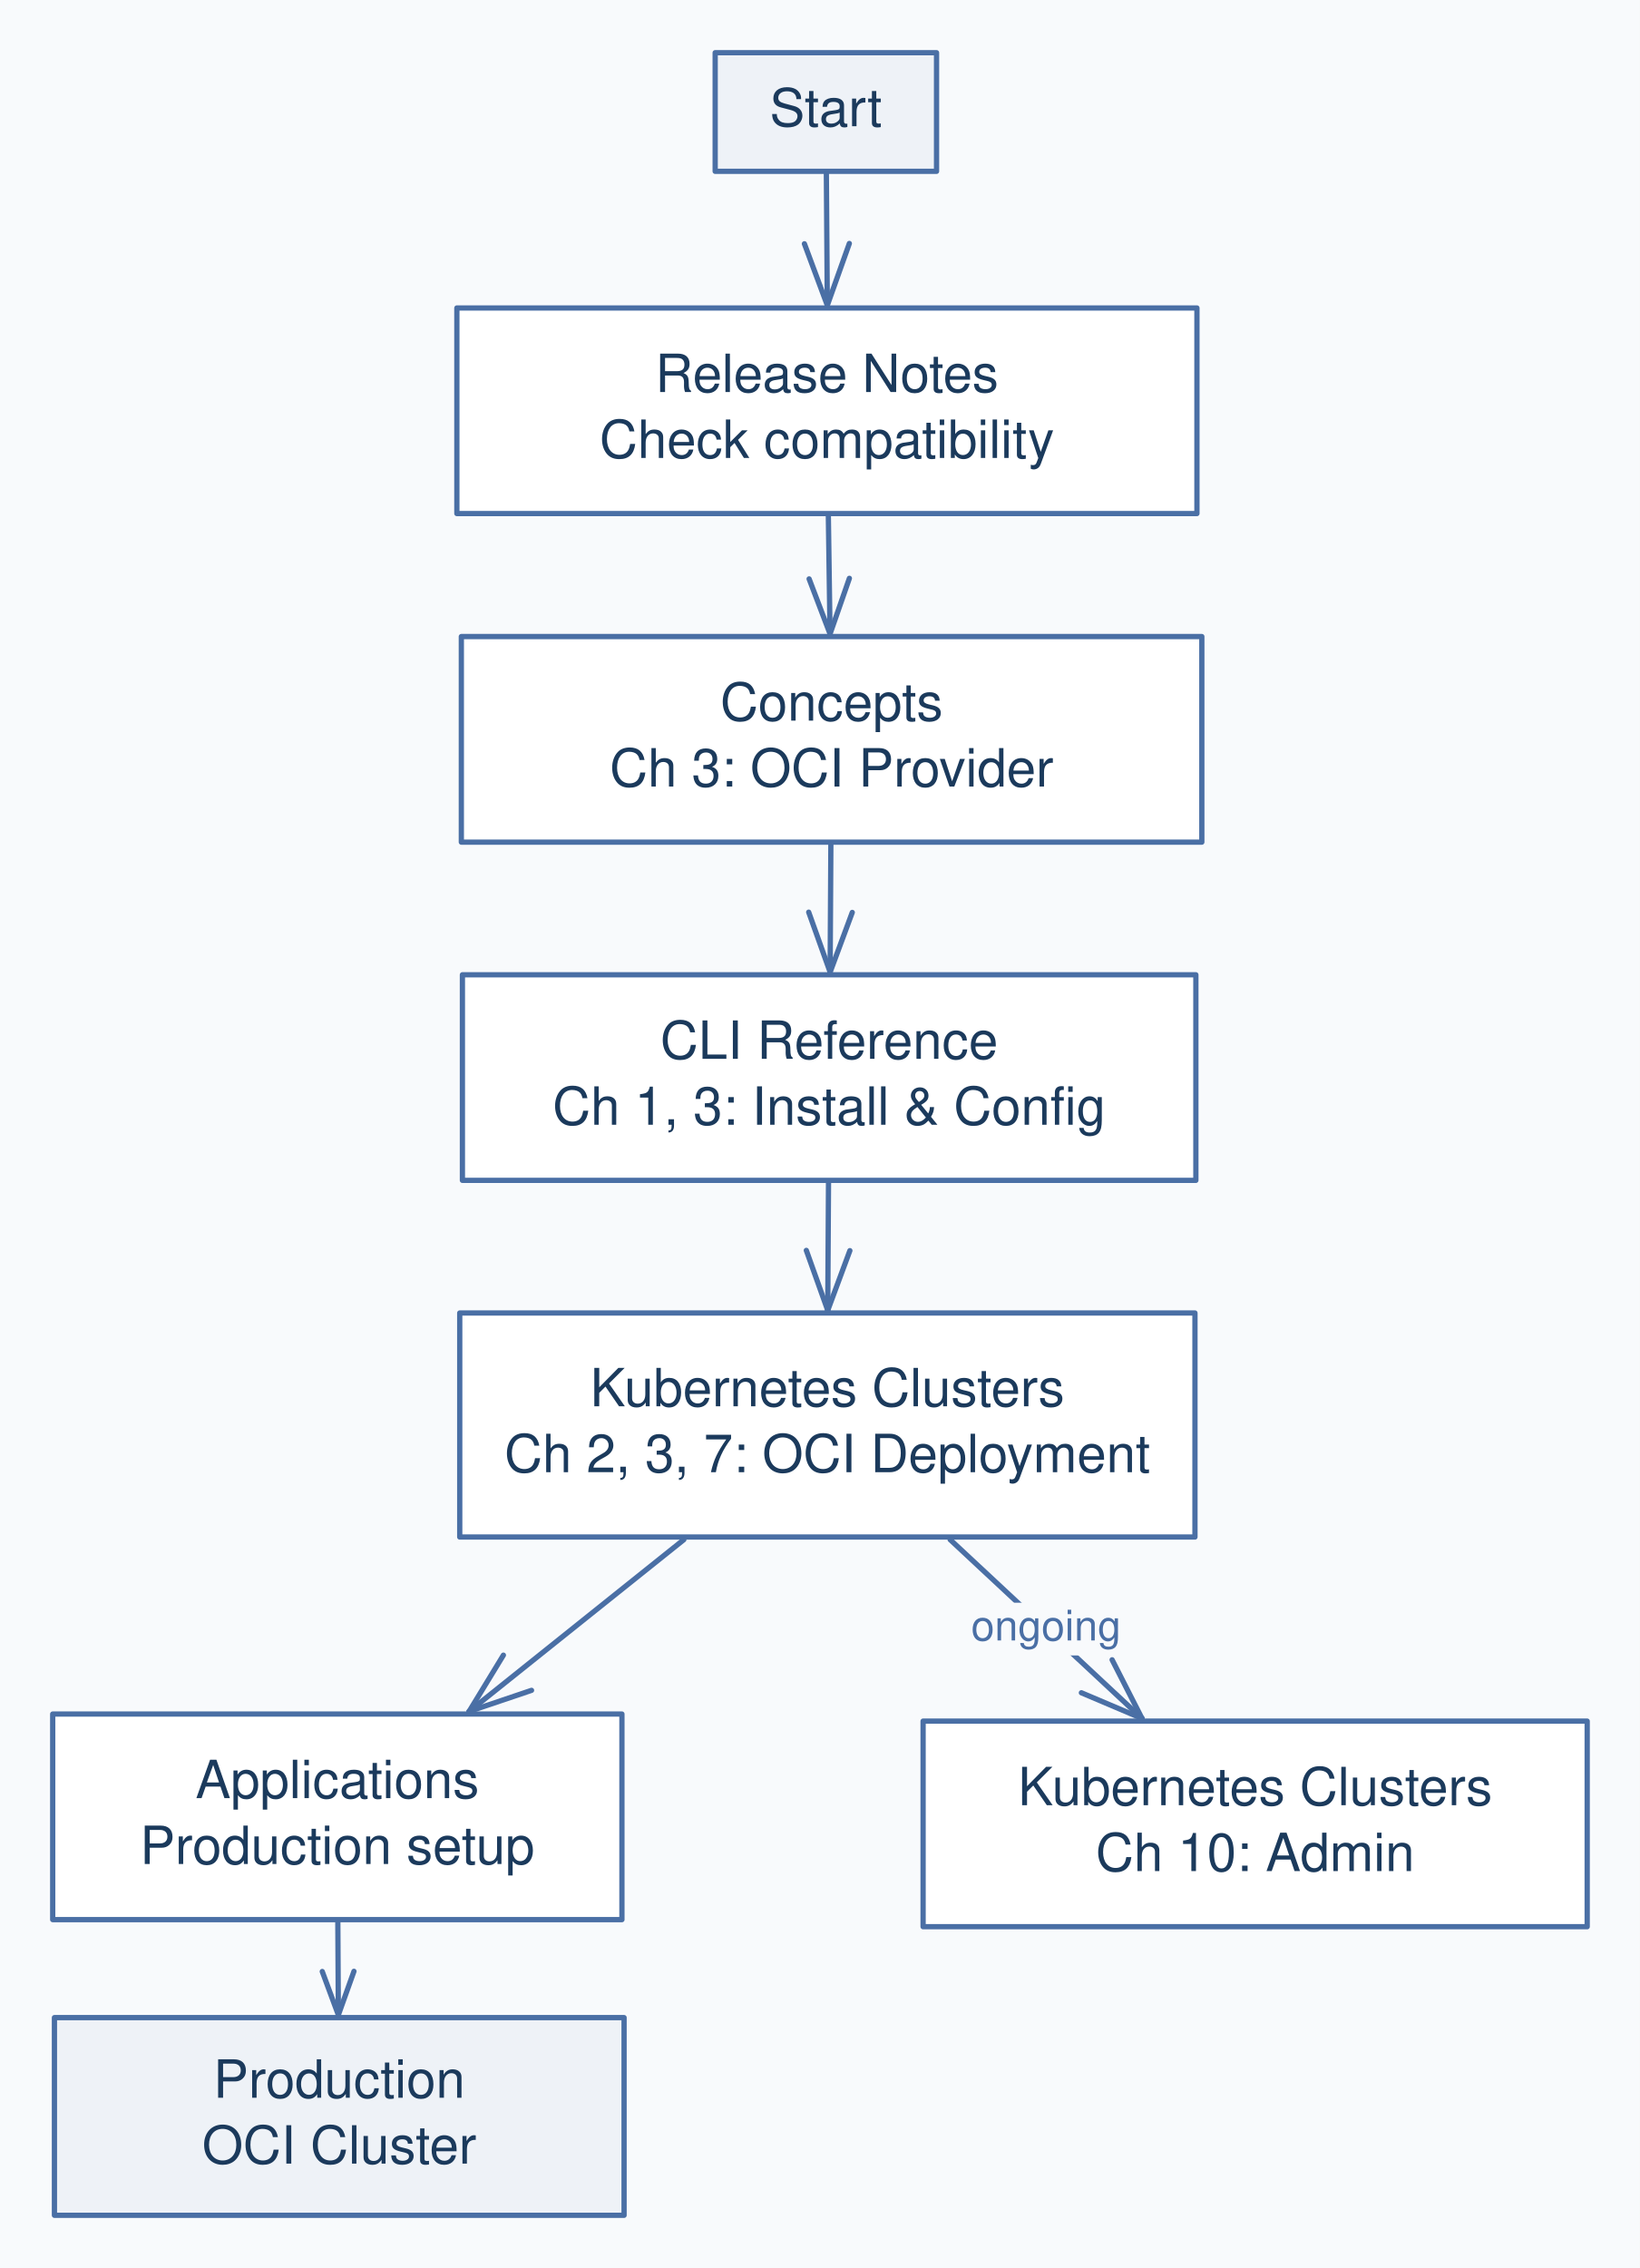
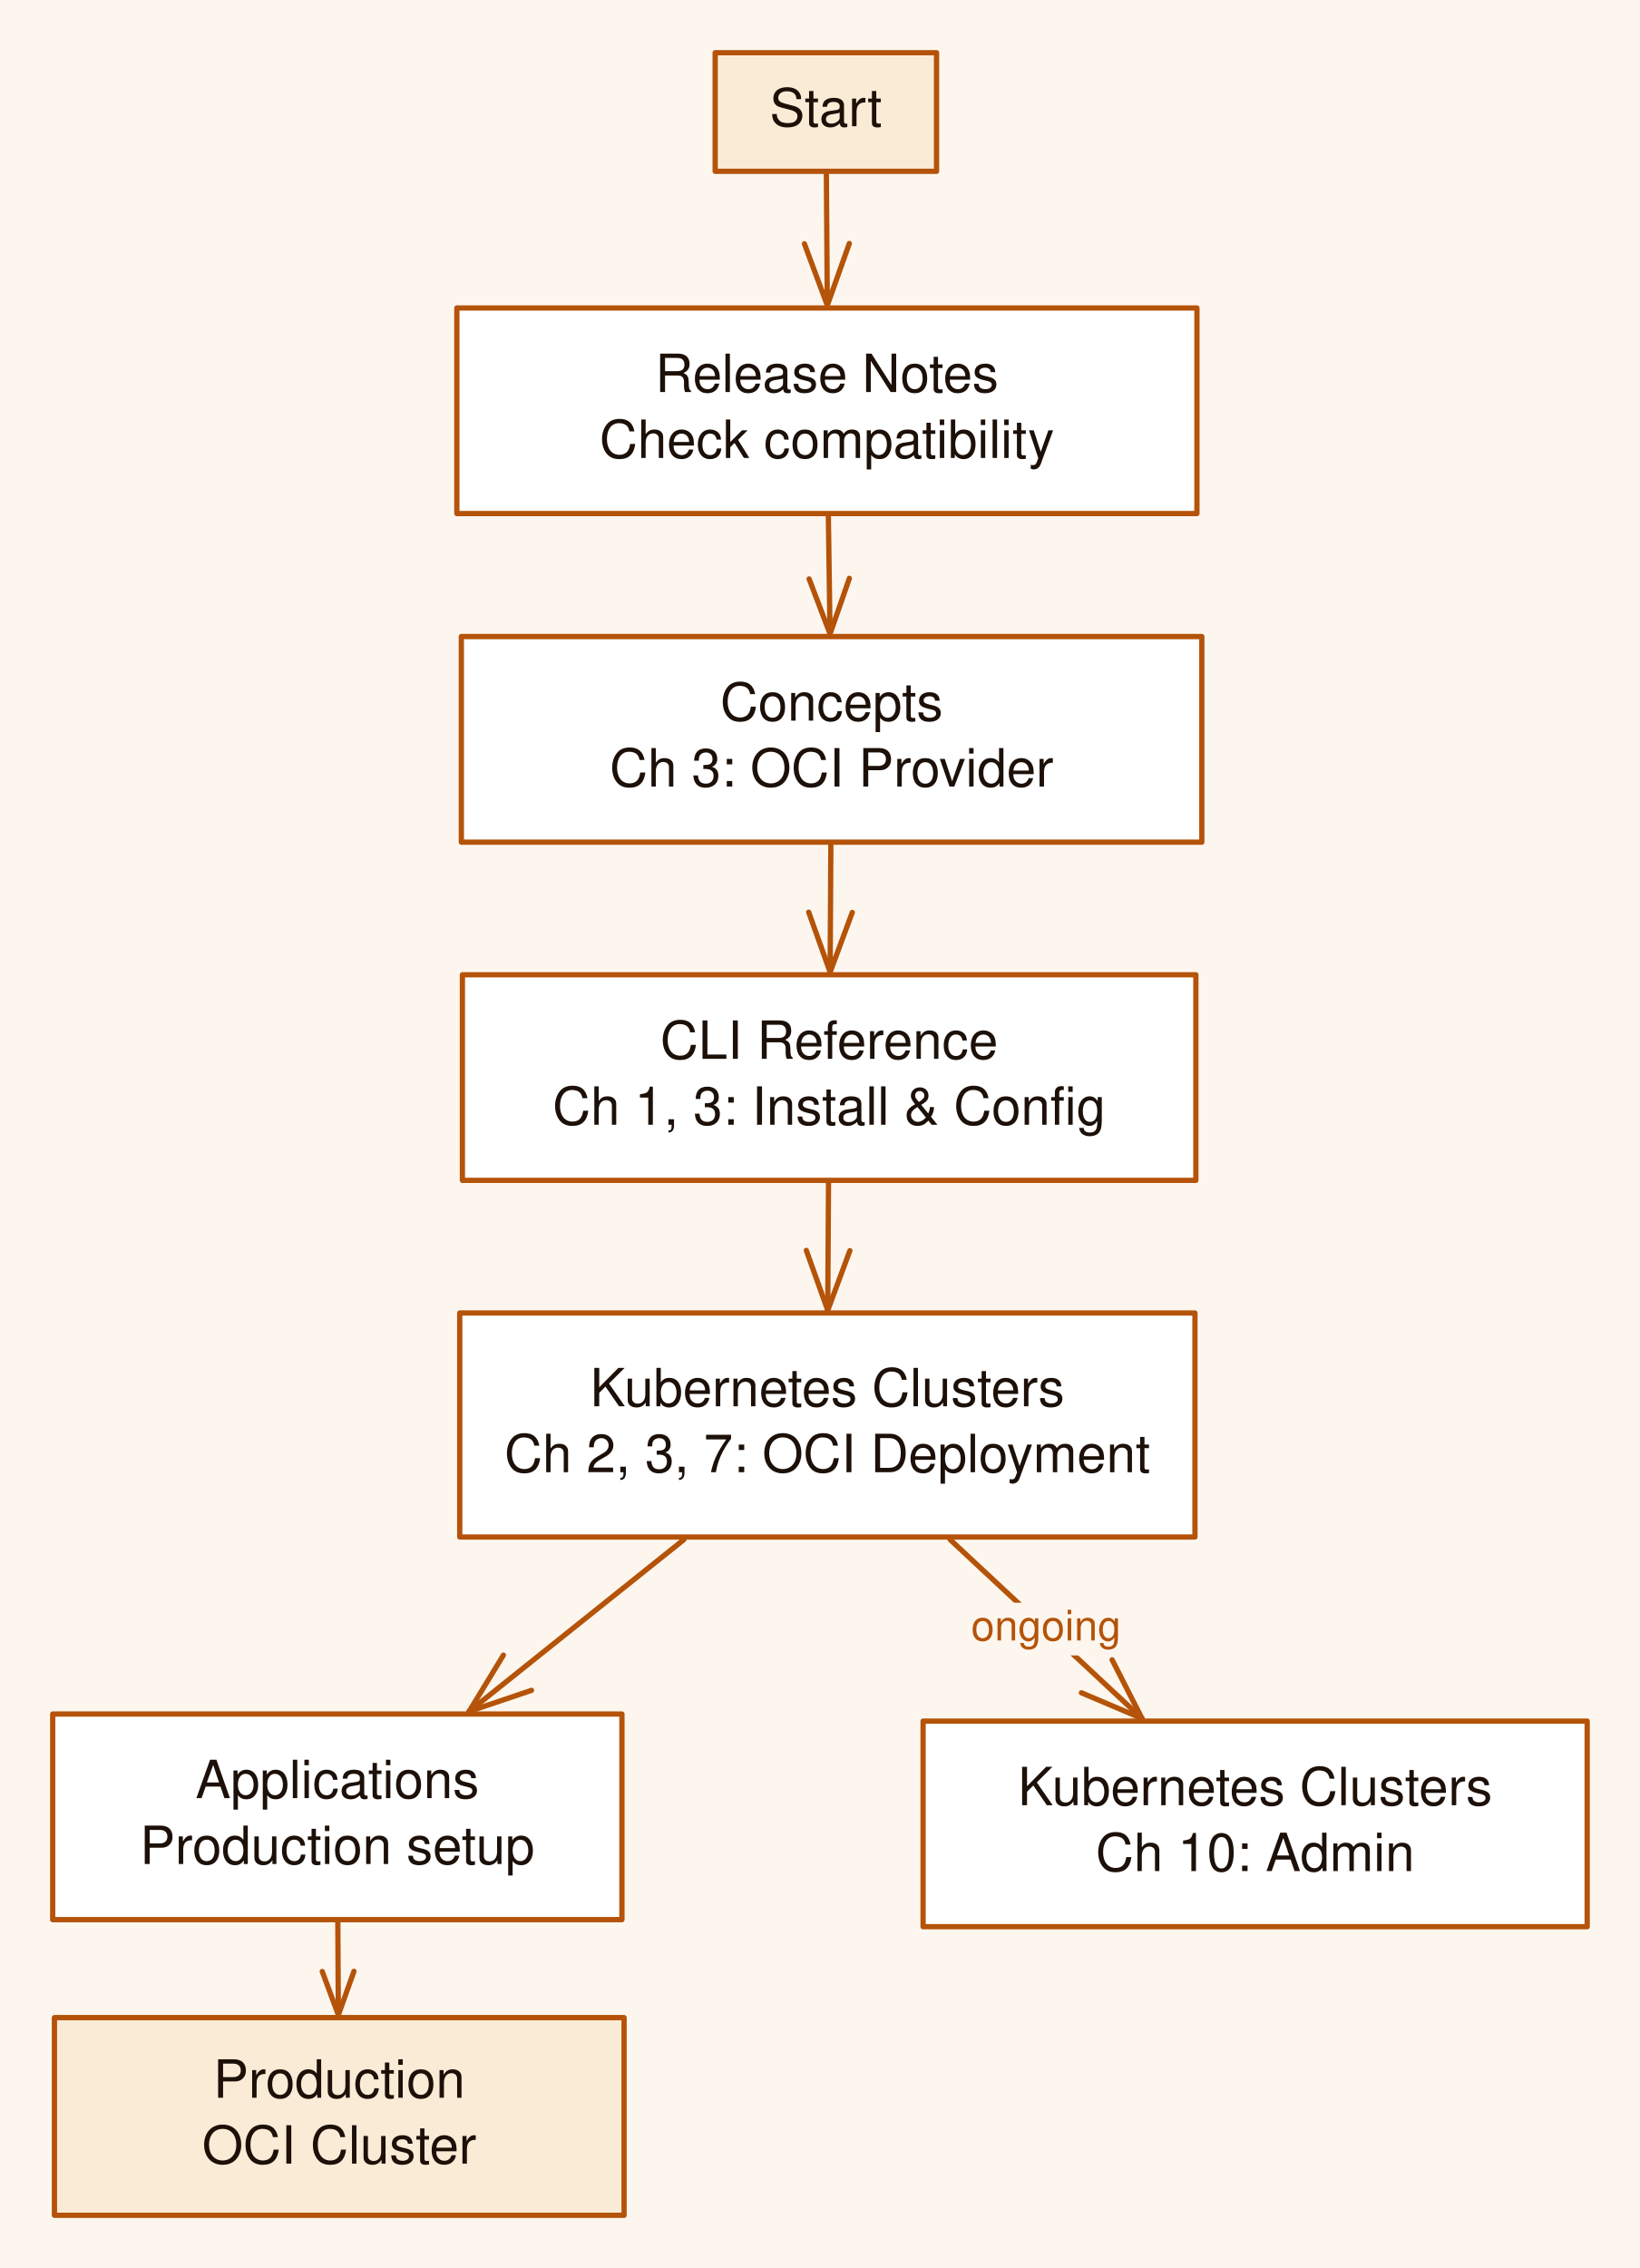
<svg xmlns="http://www.w3.org/2000/svg" version="1.1" viewBox="0 0 622.28 860.508" width="622.28" height="860.508">
  <defs>
    <style class="style-fonts">
      </style>
  </defs>
-   <rect x="0" y="0" width="622.28" height="860.508" fill="#F8FAFC" />
+   <rect x="0" y="0" width="622.28" height="860.508" fill="#fdf6ee" />
  <g stroke-linecap="round" transform="translate(271.3833 20) rotate(0 42 22.5)">
-     <path d="M0 0 L84 0 L84 45 L0 45" stroke="none" stroke-width="0" fill="#EEF2F7" />
-     <path d="M0 0 C30.1 0, 60.2 0, 84 0 M0 0 C27.13 0, 54.26 0, 84 0 M84 0 C84 13.28, 84 26.56, 84 45 M84 0 C84 17.94, 84 35.87, 84 45 M84 45 C56.3 45, 28.6 45, 0 45 M84 45 C61.53 45, 39.06 45, 0 45 M0 45 C0 34.38, 0 23.77, 0 0 M0 45 C0 30.43, 0 15.87, 0 0" stroke="#4A6FA5" stroke-width="2" fill="none" />
+     <path d="M0 0 L84 0 L84 45 L0 45" stroke="none" stroke-width="0" fill="#faebd7" />
+     <path d="M0 0 C30.1 0, 60.2 0, 84 0 M0 0 C27.13 0, 54.26 0, 84 0 M84 0 C84 13.28, 84 26.56, 84 45 M84 0 C84 17.94, 84 35.87, 84 45 M84 45 C56.3 45, 28.6 45, 0 45 M84 45 C61.53 45, 39.06 45, 0 45 M0 45 C0 34.38, 0 23.77, 0 0 M0 45 C0 30.43, 0 15.87, 0 0" stroke="#b45309" stroke-width="2" fill="none" />
  </g>
  <g transform="translate(283.3833 30) rotate(0 30 12.5)">
-     <text x="30" y="17.9" font-family="Helvetica, Segoe UI Emoji" font-size="20px" fill="#1B3A5C" text-anchor="middle" style="white-space: pre;" direction="ltr" dominant-baseline="alphabetic">Start</text>
+     <text x="30" y="17.9" font-family="Helvetica, Segoe UI Emoji" font-size="20px" fill="#1c1008" text-anchor="middle" style="white-space: pre;" direction="ltr" dominant-baseline="alphabetic">Start</text>
  </g>
  <g stroke-linecap="round" transform="translate(173.361 116.8489) rotate(0 140.4141 39)">
    <path d="M0 0 L280.83 0 L280.83 78 L0 78" stroke="none" stroke-width="0" fill="#FFFFFF" />
-     <path d="M0 0 C57.49 0, 114.98 0, 280.83 0 M0 0 C87.36 0, 174.72 0, 280.83 0 M280.83 0 C280.83 16.58, 280.83 33.17, 280.83 78 M280.83 0 C280.83 15.84, 280.83 31.69, 280.83 78 M280.83 78 C219.6 78, 158.37 78, 0 78 M280.83 78 C199.7 78, 118.56 78, 0 78 M0 78 C0 55.92, 0 33.84, 0 0 M0 78 C0 61.26, 0 44.51, 0 0" stroke="#4A6FA5" stroke-width="2" fill="none" />
+     <path d="M0 0 C57.49 0, 114.98 0, 280.83 0 M0 0 C87.36 0, 174.72 0, 280.83 0 M280.83 0 C280.83 16.58, 280.83 33.17, 280.83 78 M280.83 0 C280.83 15.84, 280.83 31.69, 280.83 78 M280.83 78 C219.6 78, 158.37 78, 0 78 M280.83 78 C199.7 78, 118.56 78, 0 78 M0 78 C0 55.92, 0 33.84, 0 0 M0 78 C0 61.26, 0 44.51, 0 0" stroke="#b45309" stroke-width="2" fill="none" />
  </g>
  <g transform="translate(227.6325 130.8489) rotate(0 86.14258 25)">
-     <text x="86.143" y="17.9" font-family="Helvetica, Segoe UI Emoji" font-size="20px" fill="#1B3A5C" text-anchor="middle" style="white-space: pre;" direction="ltr" dominant-baseline="alphabetic">Release Notes</text>
-     <text x="86.143" y="42.9" font-family="Helvetica, Segoe UI Emoji" font-size="20px" fill="#1B3A5C" text-anchor="middle" style="white-space: pre;" direction="ltr" dominant-baseline="alphabetic">Check compatibility</text>
+     <text x="86.143" y="17.9" font-family="Helvetica, Segoe UI Emoji" font-size="20px" fill="#1c1008" text-anchor="middle" style="white-space: pre;" direction="ltr" dominant-baseline="alphabetic">Release Notes</text>
+     <text x="86.143" y="42.9" font-family="Helvetica, Segoe UI Emoji" font-size="20px" fill="#1c1008" text-anchor="middle" style="white-space: pre;" direction="ltr" dominant-baseline="alphabetic">Check compatibility</text>
  </g>
  <g stroke-linecap="round" transform="translate(175.0602 241.5156) rotate(0 140.4948 39)">
    <path d="M0 0 L280.99 0 L280.99 78 L0 78" stroke="none" stroke-width="0" fill="#FFFFFF" />
-     <path d="M0 0 C57.81 0, 115.62 0, 280.99 0 M0 0 C59.35 0, 118.7 0, 280.99 0 M280.99 0 C280.99 21.27, 280.99 42.55, 280.99 78 M280.99 0 C280.99 22.51, 280.99 45.01, 280.99 78 M280.99 78 C181.27 78, 81.56 78, 0 78 M280.99 78 C210.7 78, 140.42 78, 0 78 M0 78 C0 58.23, 0 38.45, 0 0 M0 78 C0 59.19, 0 40.38, 0 0" stroke="#4A6FA5" stroke-width="2" fill="none" />
+     <path d="M0 0 C57.81 0, 115.62 0, 280.99 0 M0 0 C59.35 0, 118.7 0, 280.99 0 M280.99 0 C280.99 21.27, 280.99 42.55, 280.99 78 M280.99 0 C280.99 22.51, 280.99 45.01, 280.99 78 M280.99 78 C181.27 78, 81.56 78, 0 78 M280.99 78 C210.7 78, 140.42 78, 0 78 M0 78 C0 58.23, 0 38.45, 0 0 M0 78 C0 59.19, 0 40.38, 0 0" stroke="#b45309" stroke-width="2" fill="none" />
  </g>
  <g transform="translate(231.0824 255.5156) rotate(0 84.47266 25)">
-     <text x="84.473" y="17.9" font-family="Helvetica, Segoe UI Emoji" font-size="20px" fill="#1B3A5C" text-anchor="middle" style="white-space: pre;" direction="ltr" dominant-baseline="alphabetic">Concepts</text>
-     <text x="84.473" y="42.9" font-family="Helvetica, Segoe UI Emoji" font-size="20px" fill="#1B3A5C" text-anchor="middle" style="white-space: pre;" direction="ltr" dominant-baseline="alphabetic">Ch 3: OCI Provider</text>
+     <text x="84.473" y="17.9" font-family="Helvetica, Segoe UI Emoji" font-size="20px" fill="#1c1008" text-anchor="middle" style="white-space: pre;" direction="ltr" dominant-baseline="alphabetic">Concepts</text>
+     <text x="84.473" y="42.9" font-family="Helvetica, Segoe UI Emoji" font-size="20px" fill="#1c1008" text-anchor="middle" style="white-space: pre;" direction="ltr" dominant-baseline="alphabetic">Ch 3: OCI Provider</text>
  </g>
  <g stroke-linecap="round" transform="translate(175.4672 369.8411) rotate(0 139.1615 39)">
    <path d="M0 0 L278.32 0 L278.32 78 L0 78" stroke="none" stroke-width="0" fill="#FFFFFF" />
-     <path d="M0 0 C88.47 0, 176.94 0, 278.32 0 M0 0 C78.24 0, 156.48 0, 278.32 0 M278.32 0 C278.32 30.55, 278.32 61.09, 278.32 78 M278.32 0 C278.32 22.95, 278.32 45.9, 278.32 78 M278.32 78 C214.9 78, 151.48 78, 0 78 M278.32 78 C184.51 78, 90.7 78, 0 78 M0 78 C0 49.52, 0 21.04, 0 0 M0 78 C0 55.93, 0 33.85, 0 0" stroke="#4A6FA5" stroke-width="2" fill="none" />
+     <path d="M0 0 C88.47 0, 176.94 0, 278.32 0 M0 0 C78.24 0, 156.48 0, 278.32 0 M278.32 0 C278.32 30.55, 278.32 61.09, 278.32 78 M278.32 0 C278.32 22.95, 278.32 45.9, 278.32 78 M278.32 78 C214.9 78, 151.48 78, 0 78 M278.32 78 C184.51 78, 90.7 78, 0 78 M0 78 C0 49.52, 0 21.04, 0 0 M0 78 C0 55.93, 0 33.85, 0 0" stroke="#b45309" stroke-width="2" fill="none" />
  </g>
  <g transform="translate(209.5749 383.8411) rotate(0 105.0537 25)">
-     <text x="105.054" y="17.9" font-family="Helvetica, Segoe UI Emoji" font-size="20px" fill="#1B3A5C" text-anchor="middle" style="white-space: pre;" direction="ltr" dominant-baseline="alphabetic">CLI Reference</text>
-     <text x="105.054" y="42.9" font-family="Helvetica, Segoe UI Emoji" font-size="20px" fill="#1B3A5C" text-anchor="middle" style="white-space: pre;" direction="ltr" dominant-baseline="alphabetic">Ch 1, 3: Install &amp; Config</text>
+     <text x="105.054" y="17.9" font-family="Helvetica, Segoe UI Emoji" font-size="20px" fill="#1c1008" text-anchor="middle" style="white-space: pre;" direction="ltr" dominant-baseline="alphabetic">CLI Reference</text>
+     <text x="105.054" y="42.9" font-family="Helvetica, Segoe UI Emoji" font-size="20px" fill="#1c1008" text-anchor="middle" style="white-space: pre;" direction="ltr" dominant-baseline="alphabetic">Ch 1, 3: Install &amp; Config</text>
  </g>
  <g stroke-linecap="round" transform="translate(174.4515 498.1666) rotate(0 139.4974 42.5)">
    <path d="M0 0 L278.99 0 L278.99 85 L0 85" stroke="none" stroke-width="0" fill="#FFFFFF" />
-     <path d="M0 0 C72.07 0, 144.14 0, 278.99 0 M0 0 C105.8 0, 211.59 0, 278.99 0 M278.99 0 C278.99 28.13, 278.99 56.25, 278.99 85 M278.99 0 C278.99 31.23, 278.99 62.47, 278.99 85 M278.99 85 C217.12 85, 155.24 85, 0 85 M278.99 85 C186.32 85, 93.64 85, 0 85 M0 85 C0 53.41, 0 21.82, 0 0 M0 85 C0 56.29, 0 27.58, 0 0" stroke="#4A6FA5" stroke-width="2" fill="none" />
+     <path d="M0 0 C72.07 0, 144.14 0, 278.99 0 M0 0 C105.8 0, 211.59 0, 278.99 0 M278.99 0 C278.99 28.13, 278.99 56.25, 278.99 85 M278.99 0 C278.99 31.23, 278.99 62.47, 278.99 85 M278.99 85 C217.12 85, 155.24 85, 0 85 M278.99 85 C186.32 85, 93.64 85, 0 85 M0 85 C0 53.41, 0 21.82, 0 0 M0 85 C0 56.29, 0 27.58, 0 0" stroke="#b45309" stroke-width="2" fill="none" />
  </g>
  <g transform="translate(191.1169 515.6666) rotate(0 122.832 25)">
-     <text x="122.832" y="17.9" font-family="Helvetica, Segoe UI Emoji" font-size="20px" fill="#1B3A5C" text-anchor="middle" style="white-space: pre;" direction="ltr" dominant-baseline="alphabetic">Kubernetes Clusters</text>
-     <text x="122.832" y="42.9" font-family="Helvetica, Segoe UI Emoji" font-size="20px" fill="#1B3A5C" text-anchor="middle" style="white-space: pre;" direction="ltr" dominant-baseline="alphabetic">Ch 2, 3, 7: OCI Deployment</text>
+     <text x="122.832" y="17.9" font-family="Helvetica, Segoe UI Emoji" font-size="20px" fill="#1c1008" text-anchor="middle" style="white-space: pre;" direction="ltr" dominant-baseline="alphabetic">Kubernetes Clusters</text>
+     <text x="122.832" y="42.9" font-family="Helvetica, Segoe UI Emoji" font-size="20px" fill="#1c1008" text-anchor="middle" style="white-space: pre;" direction="ltr" dominant-baseline="alphabetic">Ch 2, 3, 7: OCI Deployment</text>
  </g>
  <g stroke-linecap="round" transform="translate(20 650.3333) rotate(0 108 39)">
    <path d="M0 0 L216 0 L216 78 L0 78" stroke="none" stroke-width="0" fill="#FFFFFF" />
-     <path d="M0 0 C75.84 0, 151.67 0, 216 0 M0 0 C78.62 0, 157.23 0, 216 0 M216 0 C216 26.13, 216 52.26, 216 78 M216 0 C216 30.24, 216 60.49, 216 78 M216 78 C153.49 78, 90.98 78, 0 78 M216 78 C156.11 78, 96.23 78, 0 78 M0 78 C0 50.56, 0 23.12, 0 0 M0 78 C0 50.13, 0 22.26, 0 0" stroke="#4A6FA5" stroke-width="2" fill="none" />
+     <path d="M0 0 C75.84 0, 151.67 0, 216 0 M0 0 C78.62 0, 157.23 0, 216 0 M216 0 C216 26.13, 216 52.26, 216 78 M216 0 C216 30.24, 216 60.49, 216 78 M216 78 C153.49 78, 90.98 78, 0 78 M216 78 C156.11 78, 96.23 78, 0 78 M0 78 C0 50.56, 0 23.12, 0 0 M0 78 C0 50.13, 0 22.26, 0 0" stroke="#b45309" stroke-width="2" fill="none" />
  </g>
  <g transform="translate(52.95117 664.3333) rotate(0 75.04883 25)">
-     <text x="75.049" y="17.9" font-family="Helvetica, Segoe UI Emoji" font-size="20px" fill="#1B3A5C" text-anchor="middle" style="white-space: pre;" direction="ltr" dominant-baseline="alphabetic">Applications</text>
-     <text x="75.049" y="42.9" font-family="Helvetica, Segoe UI Emoji" font-size="20px" fill="#1B3A5C" text-anchor="middle" style="white-space: pre;" direction="ltr" dominant-baseline="alphabetic">Production setup</text>
+     <text x="75.049" y="17.9" font-family="Helvetica, Segoe UI Emoji" font-size="20px" fill="#1c1008" text-anchor="middle" style="white-space: pre;" direction="ltr" dominant-baseline="alphabetic">Applications</text>
+     <text x="75.049" y="42.9" font-family="Helvetica, Segoe UI Emoji" font-size="20px" fill="#1c1008" text-anchor="middle" style="white-space: pre;" direction="ltr" dominant-baseline="alphabetic">Production setup</text>
  </g>
  <g stroke-linecap="round" transform="translate(350.2799 653.0156) rotate(0 126 39)">
    <path d="M0 0 L252 0 L252 78 L0 78" stroke="none" stroke-width="0" fill="#FFFFFF" />
-     <path d="M0 0 C99.96 0, 199.92 0, 252 0 M0 0 C79.55 0, 159.09 0, 252 0 M252 0 C252 26.8, 252 53.6, 252 78 M252 0 C252 18.07, 252 36.14, 252 78 M252 78 C200.87 78, 149.73 78, 0 78 M252 78 C162.32 78, 72.64 78, 0 78 M0 78 C0 52.44, 0 26.87, 0 0 M0 78 C0 58.46, 0 38.91, 0 0" stroke="#4A6FA5" stroke-width="2" fill="none" />
+     <path d="M0 0 C99.96 0, 199.92 0, 252 0 M0 0 C79.55 0, 159.09 0, 252 0 M252 0 C252 26.8, 252 53.6, 252 78 M252 0 C252 18.07, 252 36.14, 252 78 M252 78 C200.87 78, 149.73 78, 0 78 M252 78 C162.32 78, 72.64 78, 0 78 M0 78 C0 52.44, 0 26.87, 0 0 M0 78 C0 58.46, 0 38.91, 0 0" stroke="#b45309" stroke-width="2" fill="none" />
  </g>
  <g transform="translate(362.2799 667.0156) rotate(0 114 25)">
-     <text x="114" y="17.9" font-family="Helvetica, Segoe UI Emoji" font-size="20px" fill="#1B3A5C" text-anchor="middle" style="white-space: pre;" direction="ltr" dominant-baseline="alphabetic">Kubernetes Clusters</text>
-     <text x="114" y="42.9" font-family="Helvetica, Segoe UI Emoji" font-size="20px" fill="#1B3A5C" text-anchor="middle" style="white-space: pre;" direction="ltr" dominant-baseline="alphabetic">Ch 10: Admin</text>
+     <text x="114" y="17.9" font-family="Helvetica, Segoe UI Emoji" font-size="20px" fill="#1c1008" text-anchor="middle" style="white-space: pre;" direction="ltr" dominant-baseline="alphabetic">Kubernetes Clusters</text>
+     <text x="114" y="42.9" font-family="Helvetica, Segoe UI Emoji" font-size="20px" fill="#1c1008" text-anchor="middle" style="white-space: pre;" direction="ltr" dominant-baseline="alphabetic">Ch 10: Admin</text>
  </g>
  <g stroke-linecap="round" transform="translate(20.65494 765.5078) rotate(0 108.0781 37.5)">
-     <path d="M0 0 L216.16 0 L216.16 75 L0 75" stroke="none" stroke-width="0" fill="#EEF2F7" />
-     <path d="M0 0 C71.91 0, 143.83 0, 216.16 0 M0 0 C71.01 0, 142.01 0, 216.16 0 M216.16 0 C216.16 29.71, 216.16 59.42, 216.16 75 M216.16 0 C216.16 20.52, 216.16 41.03, 216.16 75 M216.16 75 C163.66 75, 111.17 75, 0 75 M216.16 75 C161.85 75, 107.54 75, 0 75 M0 75 C0 55.51, 0 36.03, 0 0 M0 75 C0 55.84, 0 36.68, 0 0" stroke="#4A6FA5" stroke-width="2" fill="none" />
+     <path d="M0 0 L216.16 0 L216.16 75 L0 75" stroke="none" stroke-width="0" fill="#faebd7" />
+     <path d="M0 0 C71.91 0, 143.83 0, 216.16 0 M0 0 C71.01 0, 142.01 0, 216.16 0 M216.16 0 C216.16 29.71, 216.16 59.42, 216.16 75 M216.16 0 C216.16 20.52, 216.16 41.03, 216.16 75 M216.16 75 C163.66 75, 111.17 75, 0 75 M216.16 75 C161.85 75, 107.54 75, 0 75 M0 75 C0 55.51, 0 36.03, 0 0 M0 75 C0 55.84, 0 36.68, 0 0" stroke="#b45309" stroke-width="2" fill="none" />
  </g>
  <g transform="translate(76.50162 778.0078) rotate(0 52.23145 25)">
-     <text x="52.231" y="17.9" font-family="Helvetica, Segoe UI Emoji" font-size="20px" fill="#1B3A5C" text-anchor="middle" style="white-space: pre;" direction="ltr" dominant-baseline="alphabetic">Production</text>
-     <text x="52.231" y="42.9" font-family="Helvetica, Segoe UI Emoji" font-size="20px" fill="#1B3A5C" text-anchor="middle" style="white-space: pre;" direction="ltr" dominant-baseline="alphabetic">OCI Cluster</text>
+     <text x="52.231" y="17.9" font-family="Helvetica, Segoe UI Emoji" font-size="20px" fill="#1c1008" text-anchor="middle" style="white-space: pre;" direction="ltr" dominant-baseline="alphabetic">Production</text>
+     <text x="52.231" y="42.9" font-family="Helvetica, Segoe UI Emoji" font-size="20px" fill="#1c1008" text-anchor="middle" style="white-space: pre;" direction="ltr" dominant-baseline="alphabetic">OCI Cluster</text>
  </g>
  <g stroke-linecap="round">
    <g transform="translate(313.5739 66) rotate(0 0.1817917 24.92446)">
-       <path d="M0 0 C0.12 16.17, 0.24 32.35, 0.36 49.85 M0 0 C0.13 18.5, 0.27 37, 0.36 49.85" stroke="#4A6FA5" stroke-width="2" fill="none" />
+       <path d="M0 0 C0.12 16.17, 0.24 32.35, 0.36 49.85 M0 0 C0.13 18.5, 0.27 37, 0.36 49.85" stroke="#b45309" stroke-width="2" fill="none" />
    </g>
    <g transform="translate(313.5739 66) rotate(0 0.1817917 24.92446)">
-       <path d="M-8.33 26.49 C-5.51 34.07, -2.69 41.65, 0.36 49.85 M-8.33 26.49 C-5.11 35.16, -1.88 43.83, 0.36 49.85" stroke="#4A6FA5" stroke-width="2" fill="none" />
+       <path d="M-8.33 26.49 C-5.51 34.07, -2.69 41.65, 0.36 49.85 M-8.33 26.49 C-5.11 35.16, -1.88 43.83, 0.36 49.85" stroke="#b45309" stroke-width="2" fill="none" />
    </g>
    <g transform="translate(313.5739 66) rotate(0 0.1817917 24.92446)">
-       <path d="M8.72 26.37 C6.01 33.98, 3.3 41.6, 0.36 49.85 M8.72 26.37 C5.62 35.08, 2.52 43.79, 0.36 49.85" stroke="#4A6FA5" stroke-width="2" fill="none" />
+       <path d="M8.72 26.37 C6.01 33.98, 3.3 41.6, 0.36 49.85 M8.72 26.37 C5.62 35.08, 2.52 43.79, 0.36 49.85" stroke="#b45309" stroke-width="2" fill="none" />
    </g>
  </g>
  <mask />
  <g stroke-linecap="round">
    <g transform="translate(314.3306 195.8489) rotate(0 0.3223618 22.33334)">
-       <path d="M0 0 C0.18 12.52, 0.36 25.05, 0.64 44.67 M0 0 C0.2 13.97, 0.4 27.94, 0.64 44.67" stroke="#4A6FA5" stroke-width="2" fill="none" />
+       <path d="M0 0 C0.18 12.52, 0.36 25.05, 0.64 44.67 M0 0 C0.2 13.97, 0.4 27.94, 0.64 44.67" stroke="#b45309" stroke-width="2" fill="none" />
    </g>
    <g transform="translate(314.3306 195.8489) rotate(0 0.3223618 22.33334)">
-       <path d="M-7.3 23.79 C-5.07 29.64, -2.84 35.5, 0.64 44.67 M-7.3 23.79 C-4.81 30.32, -2.33 36.85, 0.64 44.67" stroke="#4A6FA5" stroke-width="2" fill="none" />
+       <path d="M-7.3 23.79 C-5.07 29.64, -2.84 35.5, 0.64 44.67 M-7.3 23.79 C-4.81 30.32, -2.33 36.85, 0.64 44.67" stroke="#b45309" stroke-width="2" fill="none" />
    </g>
    <g transform="translate(314.3306 195.8489) rotate(0 0.3223618 22.33334)">
-       <path d="M7.98 23.57 C5.92 29.49, 3.87 35.4, 0.64 44.67 M7.98 23.57 C5.69 30.17, 3.39 36.76, 0.64 44.67" stroke="#4A6FA5" stroke-width="2" fill="none" />
+       <path d="M7.98 23.57 C5.92 29.49, 3.87 35.4, 0.64 44.67 M7.98 23.57 C5.69 30.17, 3.39 36.76, 0.64 44.67" stroke="#b45309" stroke-width="2" fill="none" />
    </g>
  </g>
  <mask />
  <g stroke-linecap="round">
    <g transform="translate(315.2825 320.5156) rotate(0 -0.1406015 24.16275)">
-       <path d="M0 0 C-0.1 16.48, -0.19 32.95, -0.28 48.33 M0 0 C-0.09 15.62, -0.18 31.24, -0.28 48.33" stroke="#4A6FA5" stroke-width="2" fill="none" />
+       <path d="M0 0 C-0.1 16.48, -0.19 32.95, -0.28 48.33 M0 0 C-0.09 15.62, -0.18 31.24, -0.28 48.33" stroke="#b45309" stroke-width="2" fill="none" />
    </g>
    <g transform="translate(315.2825 320.5156) rotate(0 -0.1406015 24.16275)">
-       <path d="M-8.41 25.57 C-5.64 33.33, -2.87 41.09, -0.28 48.33 M-8.41 25.57 C-5.78 32.93, -3.16 40.28, -0.28 48.33" stroke="#4A6FA5" stroke-width="2" fill="none" />
+       <path d="M-8.41 25.57 C-5.64 33.33, -2.87 41.09, -0.28 48.33 M-8.41 25.57 C-5.78 32.93, -3.16 40.28, -0.28 48.33" stroke="#b45309" stroke-width="2" fill="none" />
    </g>
    <g transform="translate(315.2825 320.5156) rotate(0 -0.1406015 24.16275)">
-       <path d="M8.12 25.67 C5.25 33.39, 2.39 41.12, -0.28 48.33 M8.12 25.67 C5.4 32.99, 2.69 40.32, -0.28 48.33" stroke="#4A6FA5" stroke-width="2" fill="none" />
+       <path d="M8.12 25.67 C5.25 33.39, 2.39 41.12, -0.28 48.33 M8.12 25.67 C5.4 32.99, 2.69 40.32, -0.28 48.33" stroke="#b45309" stroke-width="2" fill="none" />
    </g>
  </g>
  <mask />
  <g stroke-linecap="round">
    <g transform="translate(314.3876 448.8411) rotate(0 -0.1437123 24.16277)">
-       <path d="M0 0 C-0.1 16.62, -0.2 33.23, -0.29 48.33 M0 0 C-0.09 15.08, -0.18 30.15, -0.29 48.33" stroke="#4A6FA5" stroke-width="2" fill="none" />
+       <path d="M0 0 C-0.1 16.62, -0.2 33.23, -0.29 48.33 M0 0 C-0.09 15.08, -0.18 30.15, -0.29 48.33" stroke="#b45309" stroke-width="2" fill="none" />
    </g>
    <g transform="translate(314.3876 448.8411) rotate(0 -0.1437123 24.16277)">
-       <path d="M-8.42 25.57 C-5.62 33.4, -2.83 41.22, -0.29 48.33 M-8.42 25.57 C-5.88 32.67, -3.34 39.77, -0.29 48.33" stroke="#4A6FA5" stroke-width="2" fill="none" />
+       <path d="M-8.42 25.57 C-5.62 33.4, -2.83 41.22, -0.29 48.33 M-8.42 25.57 C-5.88 32.67, -3.34 39.77, -0.29 48.33" stroke="#b45309" stroke-width="2" fill="none" />
    </g>
    <g transform="translate(314.3876 448.8411) rotate(0 -0.1437123 24.16277)">
-       <path d="M8.11 25.67 C5.22 33.46, 2.34 41.25, -0.29 48.33 M8.11 25.67 C5.49 32.74, 2.87 39.81, -0.29 48.33" stroke="#4A6FA5" stroke-width="2" fill="none" />
+       <path d="M8.11 25.67 C5.22 33.46, 2.34 41.25, -0.29 48.33 M8.11 25.67 C5.49 32.74, 2.87 39.81, -0.29 48.33" stroke="#b45309" stroke-width="2" fill="none" />
    </g>
  </g>
  <mask />
  <g stroke-linecap="round">
    <g transform="translate(259.4881 584.1666) rotate(0 -40.73887 32.58333)">
-       <path d="M0 0 C-18.69 14.95, -37.37 29.89, -81.48 65.17 M0 0 C-30.09 24.06, -60.17 48.13, -81.48 65.17" stroke="#4A6FA5" stroke-width="2" fill="none" />
+       <path d="M0 0 C-18.69 14.95, -37.37 29.89, -81.48 65.17 M0 0 C-30.09 24.06, -60.17 48.13, -81.48 65.17" stroke="#b45309" stroke-width="2" fill="none" />
    </g>
    <g transform="translate(259.4881 584.1666) rotate(0 -40.73887 32.58333)">
-       <path d="M-68.47 43.82 C-71.46 48.71, -74.44 53.61, -81.48 65.17 M-68.47 43.82 C-73.27 51.7, -78.08 59.58, -81.48 65.17" stroke="#4A6FA5" stroke-width="2" fill="none" />
+       <path d="M-68.47 43.82 C-71.46 48.71, -74.44 53.61, -81.48 65.17 M-68.47 43.82 C-73.27 51.7, -78.08 59.58, -81.48 65.17" stroke="#b45309" stroke-width="2" fill="none" />
    </g>
    <g transform="translate(259.4881 584.1666) rotate(0 -40.73887 32.58333)">
-       <path d="M-57.79 57.17 C-63.22 59, -68.66 60.84, -81.48 65.17 M-57.79 57.17 C-66.54 60.12, -75.28 63.08, -81.48 65.17" stroke="#4A6FA5" stroke-width="2" fill="none" />
+       <path d="M-57.79 57.17 C-63.22 59, -68.66 60.84, -81.48 65.17 M-57.79 57.17 C-66.54 60.12, -75.28 63.08, -81.48 65.17" stroke="#b45309" stroke-width="2" fill="none" />
    </g>
  </g>
  <mask />
  <g mask="url(#mask-KC_KC10)" stroke-linecap="round">
    <g transform="translate(360.5558 584.1666) rotate(0 36.40122 33.92448)">
-       <path d="M0 0 C27.46 25.6, 54.93 51.19, 72.8 67.85 M0 0 C16.32 15.21, 32.64 30.41, 72.8 67.85" stroke="#4A6FA5" stroke-width="2" fill="none" />
+       <path d="M0 0 C27.46 25.6, 54.93 51.19, 72.8 67.85 M0 0 C16.32 15.21, 32.64 30.41, 72.8 67.85" stroke="#b45309" stroke-width="2" fill="none" />
    </g>
    <g transform="translate(360.5558 584.1666) rotate(0 36.40122 33.92448)">
-       <path d="M49.79 58.09 C58.47 61.77, 67.15 65.45, 72.8 67.85 M49.79 58.09 C54.95 60.28, 60.1 62.46, 72.8 67.85" stroke="#4A6FA5" stroke-width="2" fill="none" />
+       <path d="M49.79 58.09 C58.47 61.77, 67.15 65.45, 72.8 67.85 M49.79 58.09 C54.95 60.28, 60.1 62.46, 72.8 67.85" stroke="#b45309" stroke-width="2" fill="none" />
    </g>
    <g transform="translate(360.5558 584.1666) rotate(0 36.40122 33.92448)">
-       <path d="M61.45 45.58 C65.73 53.98, 70.01 62.38, 72.8 67.85 M61.45 45.58 C63.99 50.57, 66.54 55.56, 72.8 67.85" stroke="#4A6FA5" stroke-width="2" fill="none" />
+       <path d="M61.45 45.58 C65.73 53.98, 70.01 62.38, 72.8 67.85 M61.45 45.58 C63.99 50.57, 66.54 55.56, 72.8 67.85" stroke="#b45309" stroke-width="2" fill="none" />
    </g>
  </g>
  <mask id="mask-KC_KC10">
    <rect x="0" y="0" fill="#fff" width="533.358" height="752.016" />
    <rect x="368.484" y="608.091" fill="#000" width="56.945" height="20" opacity="1" />
  </mask>
  <g transform="translate(368.4844 608.0911) rotate(0 28.47266 10)">
-     <text x="28.473" y="14.32" font-family="Helvetica, Segoe UI Emoji" font-size="16px" fill="#4A6FA5" text-anchor="middle" style="white-space: pre;" direction="ltr" dominant-baseline="alphabetic">ongoing</text>
+     <text x="28.473" y="14.32" font-family="Helvetica, Segoe UI Emoji" font-size="16px" fill="#b45309" text-anchor="middle" style="white-space: pre;" direction="ltr" dominant-baseline="alphabetic">ongoing</text>
  </g>
  <g stroke-linecap="round">
    <g transform="translate(128.1948 729.3333) rotate(0 0.09786008 17.58725)">
-       <path d="M0 0 C0.05 8.15, 0.09 16.3, 0.2 35.17 M0 0 C0.05 8.46, 0.09 16.92, 0.2 35.17" stroke="#4A6FA5" stroke-width="2" fill="none" />
+       <path d="M0 0 C0.05 8.15, 0.09 16.3, 0.2 35.17 M0 0 C0.05 8.46, 0.09 16.92, 0.2 35.17" stroke="#b45309" stroke-width="2" fill="none" />
    </g>
    <g transform="translate(128.1948 729.3333) rotate(0 0.09786008 17.58725)">
-       <path d="M-5.91 18.68 C-4.5 22.5, -3.08 26.33, 0.2 35.17 M-5.91 18.68 C-4.44 22.65, -2.97 26.62, 0.2 35.17" stroke="#4A6FA5" stroke-width="2" fill="none" />
+       <path d="M-5.91 18.68 C-4.5 22.5, -3.08 26.33, 0.2 35.17 M-5.91 18.68 C-4.44 22.65, -2.97 26.62, 0.2 35.17" stroke="#b45309" stroke-width="2" fill="none" />
    </g>
    <g transform="translate(128.1948 729.3333) rotate(0 0.09786008 17.58725)">
-       <path d="M6.12 18.61 C4.75 22.45, 3.37 26.29, 0.2 35.17 M6.12 18.61 C4.69 22.6, 3.27 26.58, 0.2 35.17" stroke="#4A6FA5" stroke-width="2" fill="none" />
+       <path d="M6.12 18.61 C4.75 22.45, 3.37 26.29, 0.2 35.17 M6.12 18.61 C4.69 22.6, 3.27 26.58, 0.2 35.17" stroke="#b45309" stroke-width="2" fill="none" />
    </g>
  </g>
  <mask />
</svg>
